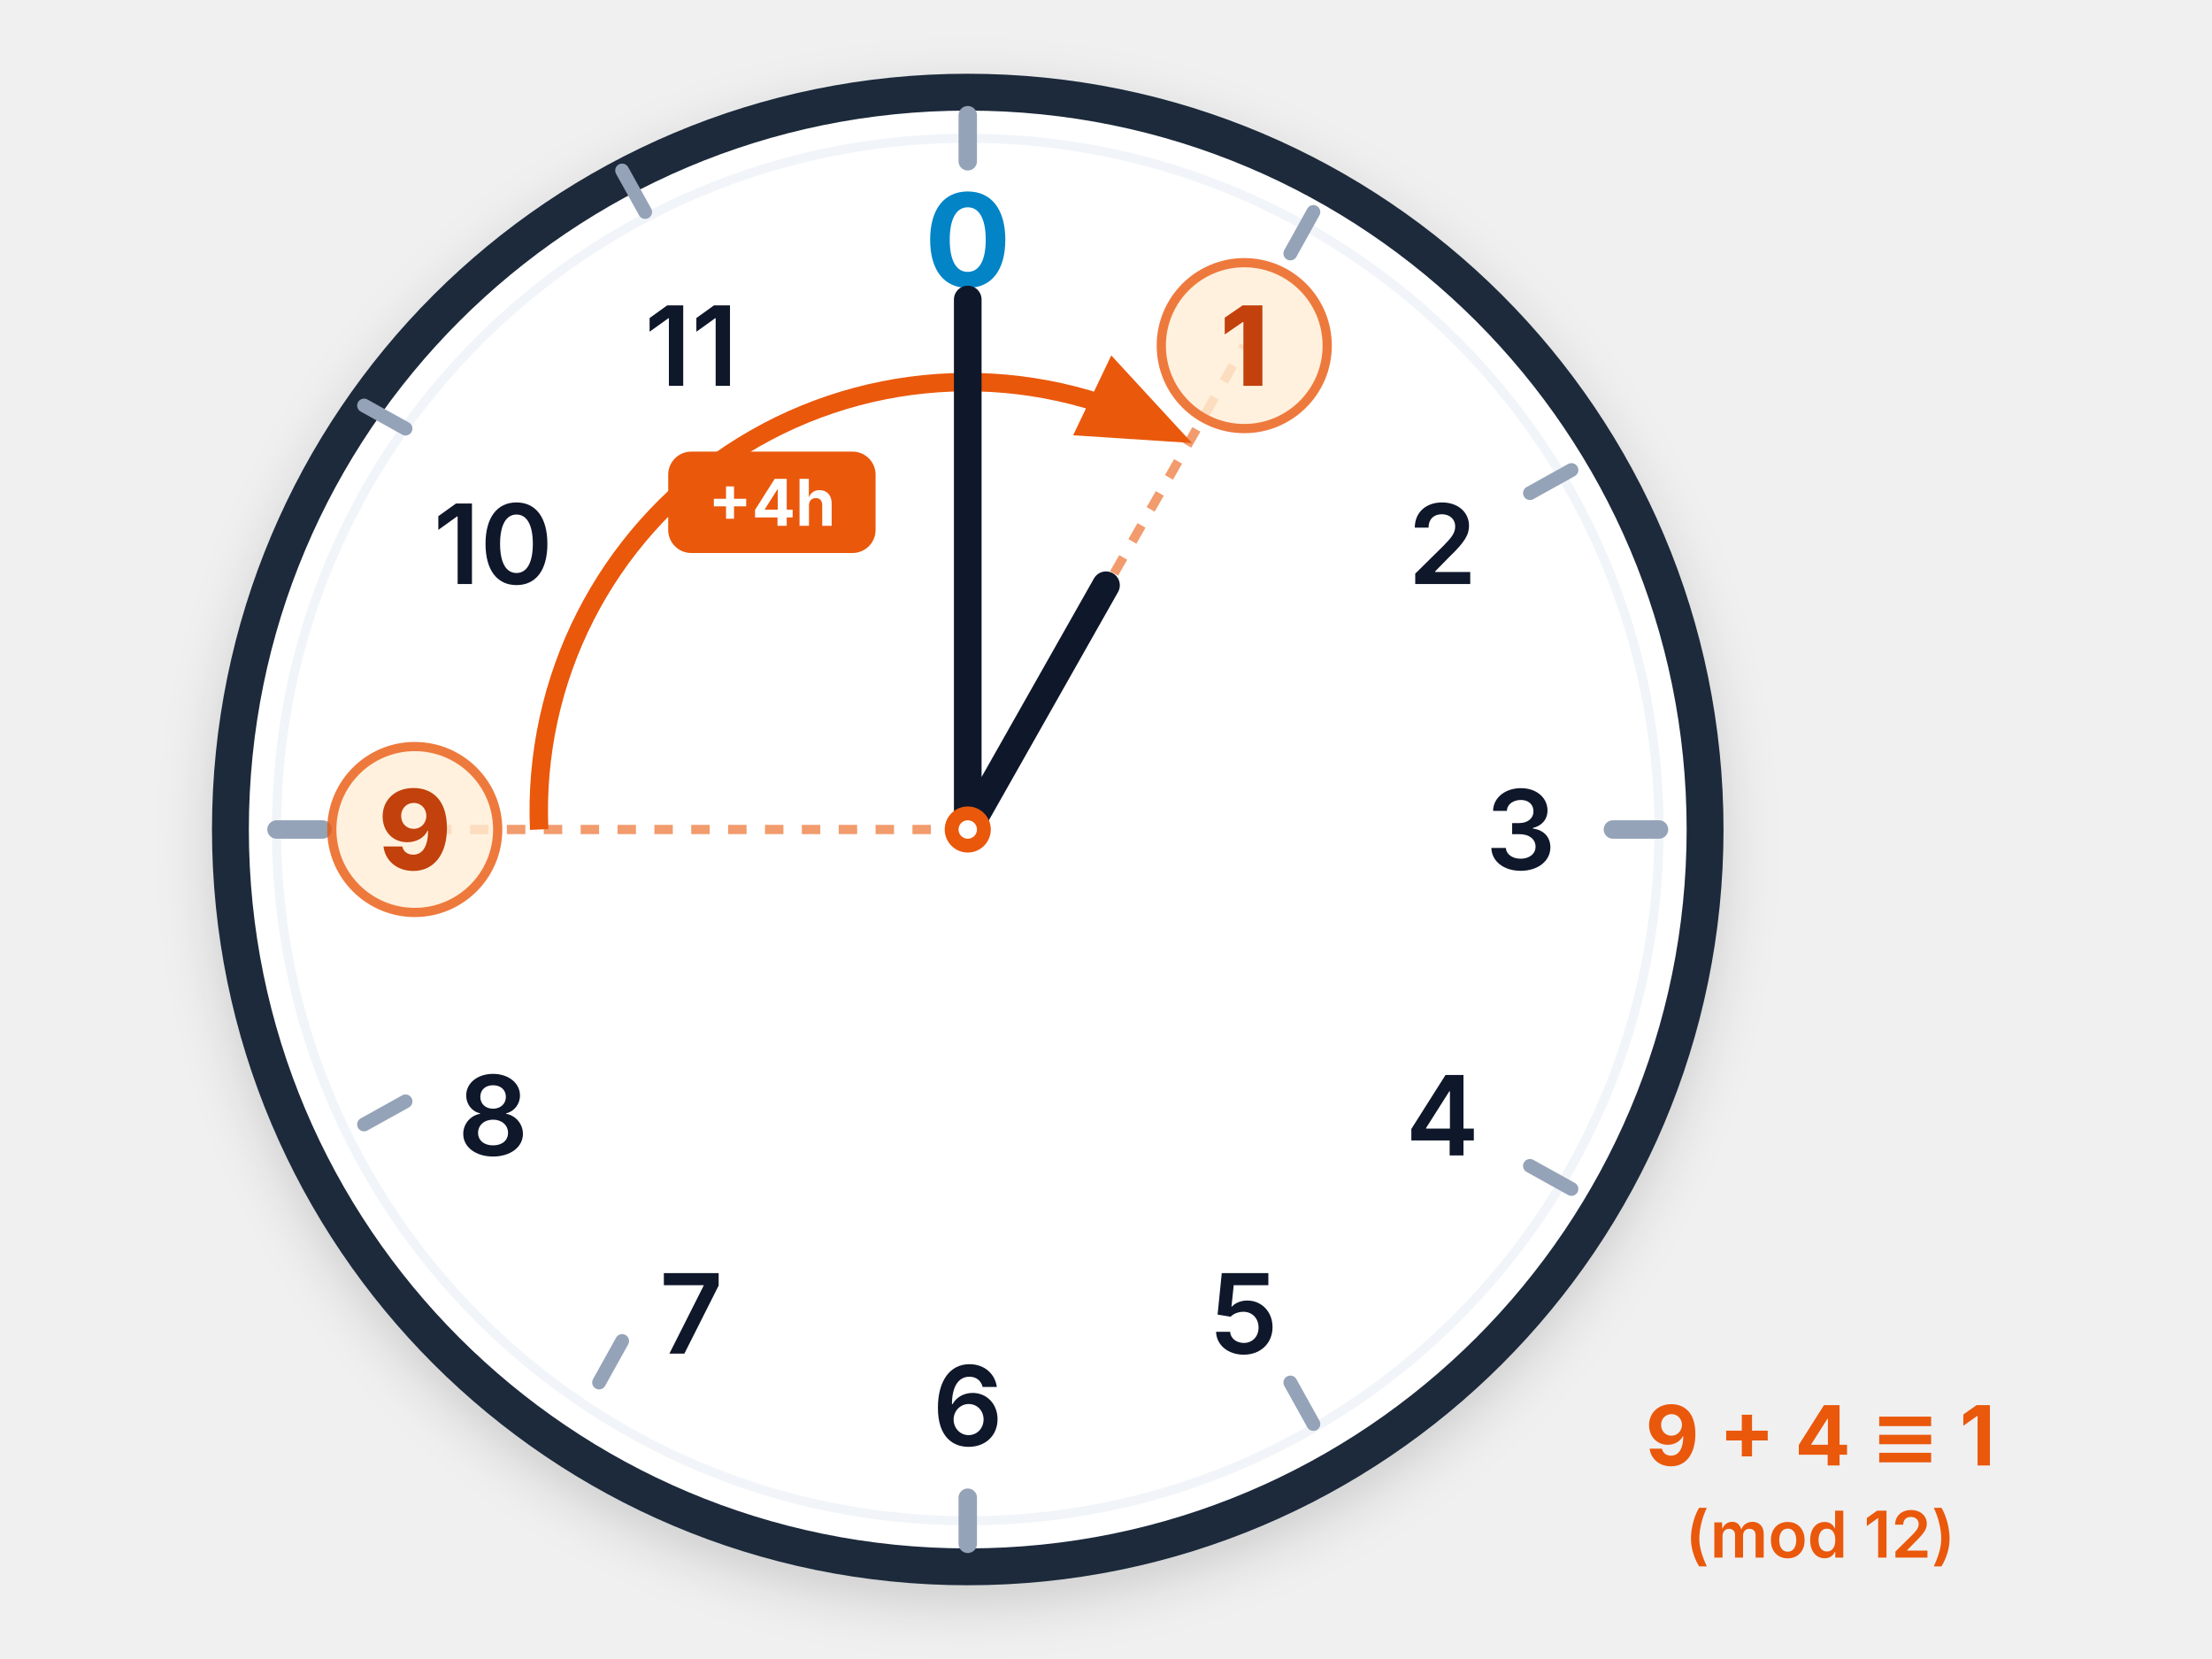
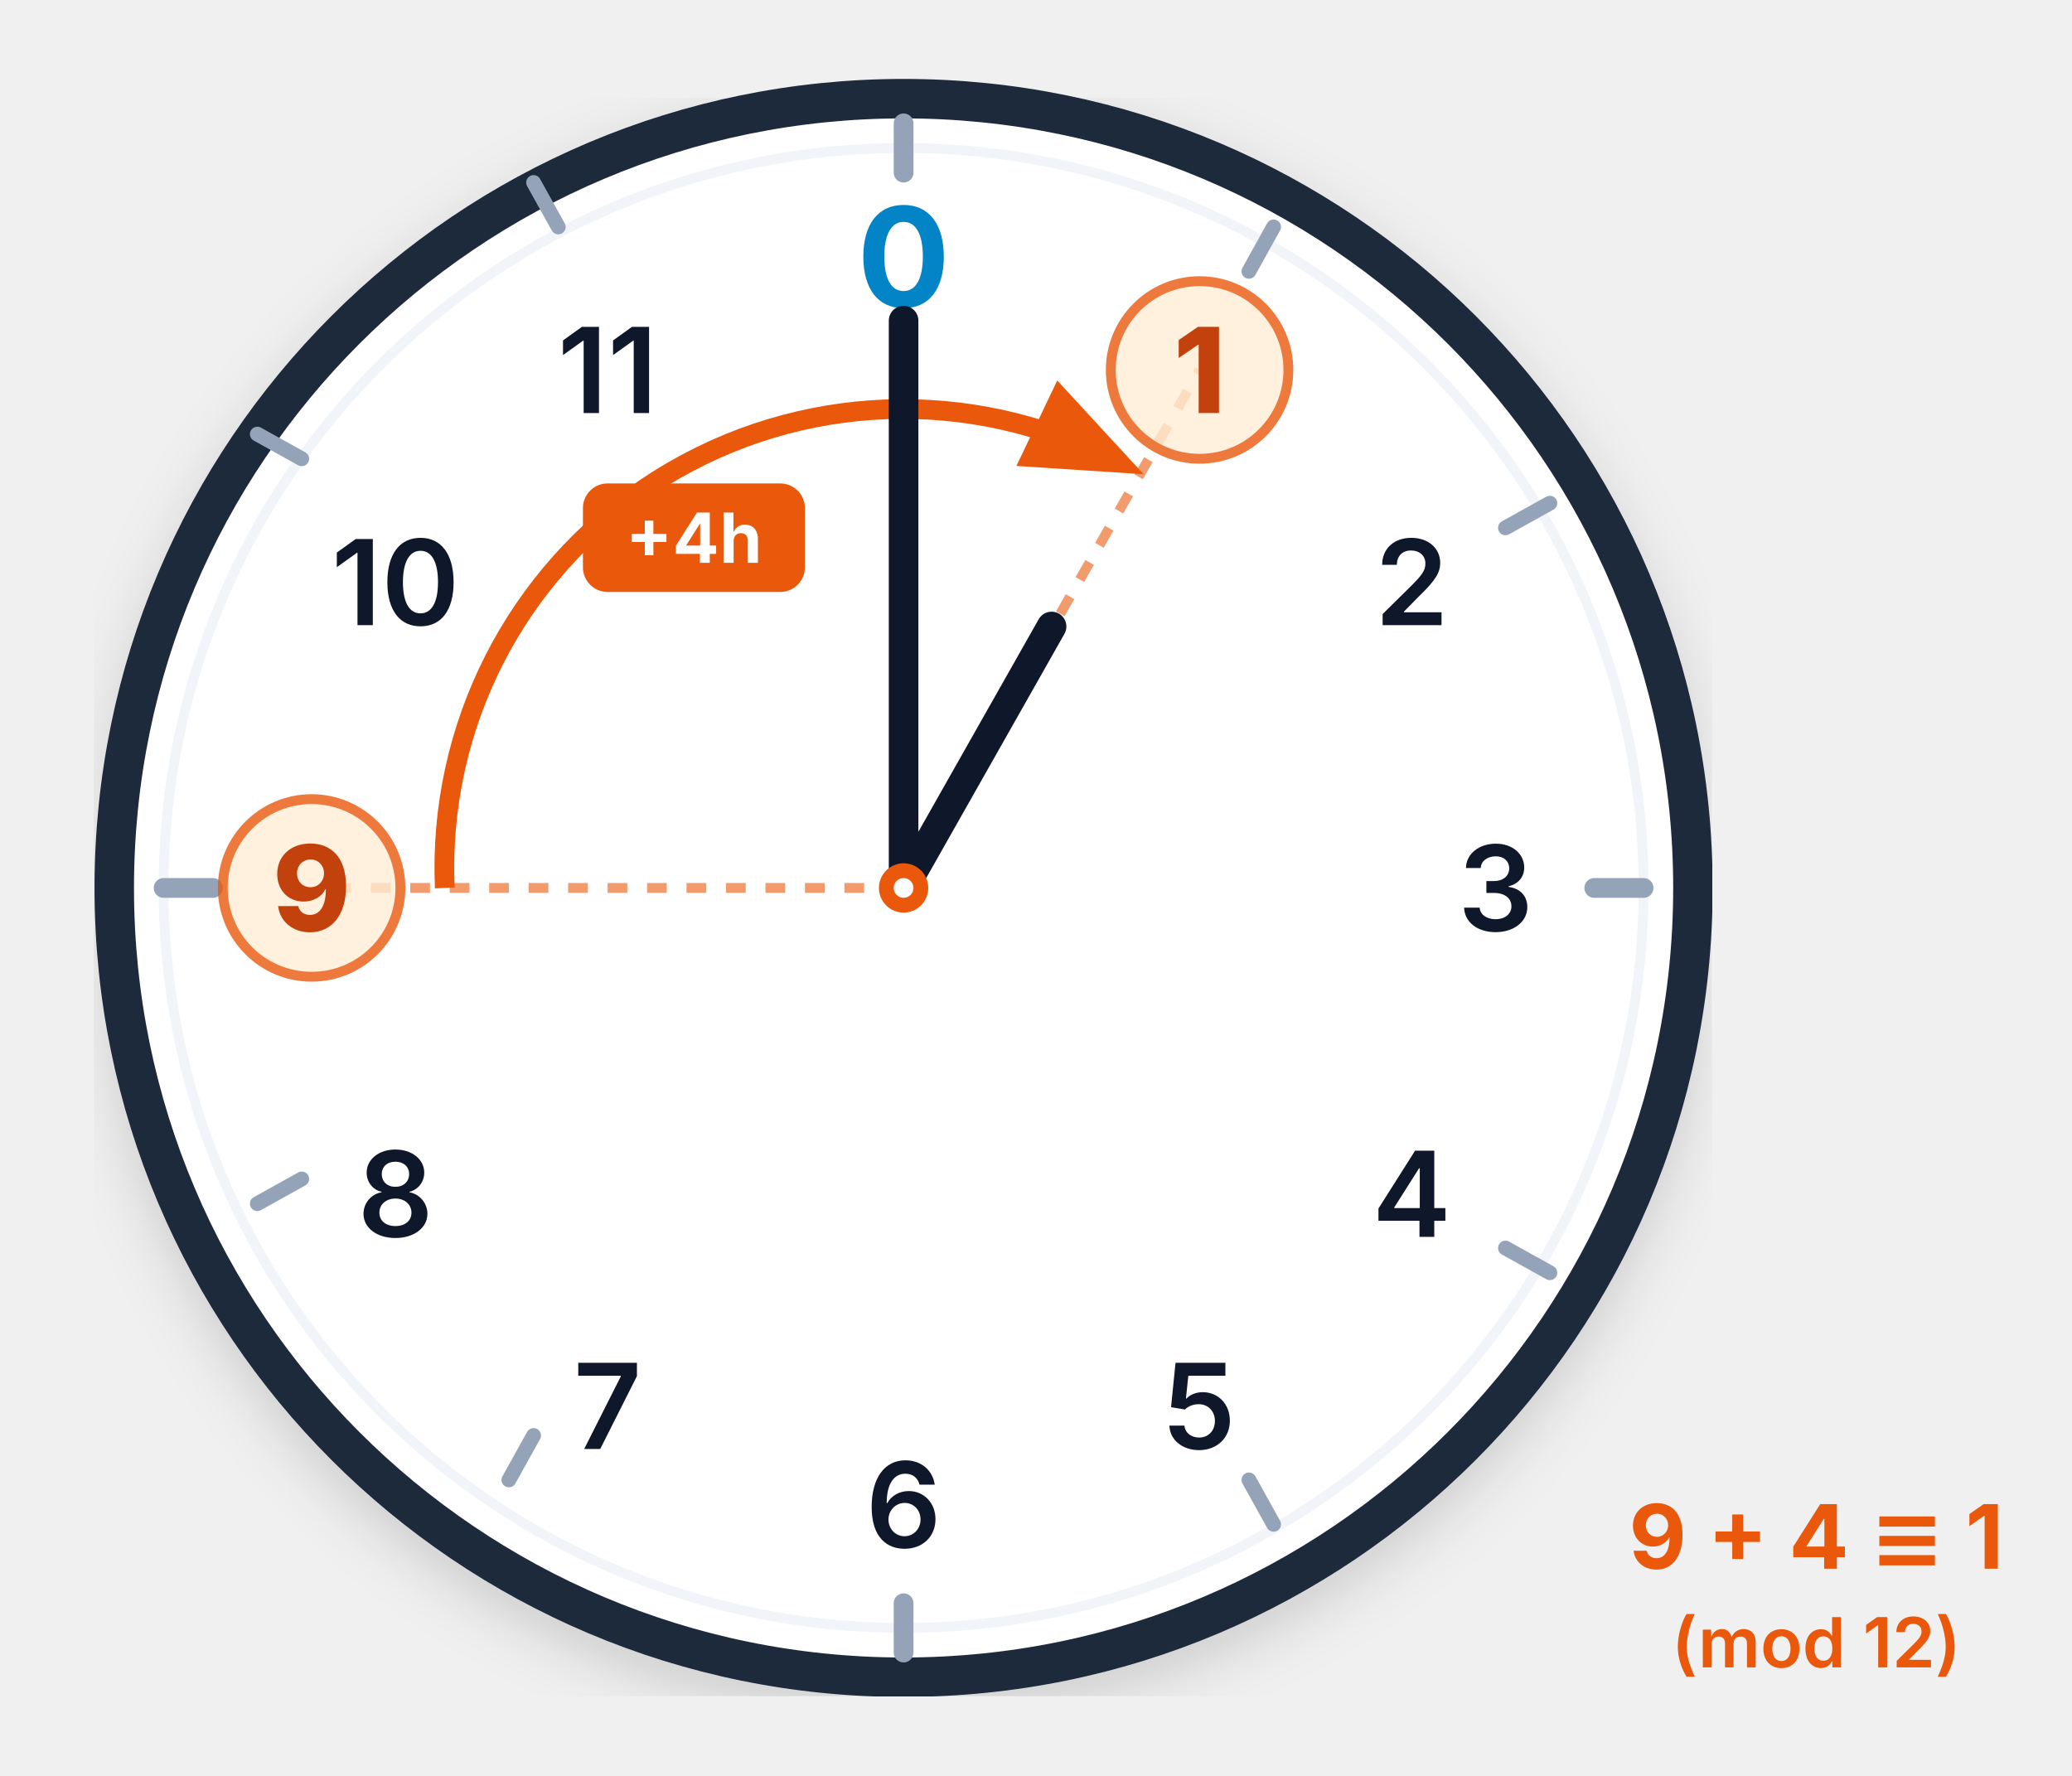
- <svg xmlns="http://www.w3.org/2000/svg" viewBox="0 0 480 360" width="100%" height="100%">
+ <svg xmlns="http://www.w3.org/2000/svg" width="420" height="360" version="1.1" viewBox="0 0 420 360">
  <defs>
-     <filter id="a" x="-20%" y="-20%" width="140%" height="140%">
-       <feDropShadow dx="0" dy="4" stdDeviation="6" flood-color="#000" flood-opacity=".15" />
+     <filter id="a" x="-.013" y="-.013" width="1.025" height="1.025">
+       <feDropShadow dx="0" dy="4" flood-opacity=".15" stdDeviation="6" />
    </filter>
-     <marker id="b" viewBox="0 0 10 10" refX="6" refY="5" markerWidth="6" markerHeight="6" orient="auto-start-reverse">
-       <path d="M0 1l10 4L0 9z" fill="#ea580c" />
+     <marker id="b" markerHeight="6" markerWidth="6" orient="auto-start-reverse" refX="6" refY="5" viewBox="0 0 10 10">
+       <path d="m0 1 10 4-10 4z" fill="#ea580c" />
    </marker>
  </defs>
-   <g transform="translate(10 0)">
-     <circle cx="200" cy="180" r="160" fill="#fff" stroke="#1e293b" stroke-width="8" filter="url(#a)" />
-     <circle cx="200" cy="180" r="150" fill="none" stroke="#f1f5f9" stroke-width="2" />
-     <g stroke="#94a3b8" stroke-linecap="round">
-       <path d="M200 25v10m0 300v-10M350 180h-10M50 180h10" stroke-width="4" />
+   <g transform="translate(-26.84)">
+     <circle cx="210" cy="180" r="160" fill="#fff" filter="url(#a)" stroke="#1e293b" stroke-width="8" />
+     <circle cx="210" cy="180" r="150" fill="none" stroke="#f1f5f9" stroke-width="2" />
+     <g transform="translate(10)" stroke="#94a3b8" stroke-linecap="round">
+       <path d="m200 25v10m0 300v-10m150-145h-10m-290 0h10" stroke-width="4" />
      <path d="m275 46-5 9m61 47-9 5m9 151-9-5m-47 56-5-9m-150 0 5-9m-56-47 9-5m-9-151 9 5m47-56 5 9" stroke-width="3" />
    </g>
-     <path d="M200 180L80 180m120 0l60-105" stroke="#ea580c" stroke-width="2" stroke-dasharray="4 4" opacity=".6" />
-     <path d="M107 180a93 93 0 0 1 133-88" fill="none" stroke="#ea580c" stroke-width="4" marker-end="url(#b)" />
-     <circle cx="80" cy="180" r="18" fill="#ffedd5" stroke="#ea580c" stroke-width="2" opacity=".8" />
-     <circle cx="260" cy="75" r="18" fill="#ffedd5" stroke="#ea580c" stroke-width="2" opacity=".8" />
-     <g font-family="system-ui,-apple-system,sans-serif" font-weight="600" font-size="24" text-anchor="middle" dominant-baseline="central" fill="#0f172a">
-       <text x="200" y="52" font-size="28" font-weight="700" fill="#0284c7">0</text>
+     <g stroke="#ea580c">
+       <path d="m210 180h-120m120 0 60-105" opacity=".6" stroke-dasharray="4, 4" stroke-width="2" />
+       <path d="m117 180a93 93 0 0 1 133-88" fill="none" marker-end="url(#b)" stroke-width="4" />
+       <circle cx="90" cy="180" r="18" fill="#ffedd5" opacity=".8" stroke-width="2" />
+       <circle cx="270" cy="75" r="18" fill="#ffedd5" opacity=".8" stroke-width="2" />
+     </g>
+     <g transform="translate(10)" dominant-baseline="central" fill="#0f172a" font-family="system-ui, '-apple-system', sans-serif" font-size="24px" font-weight="600" text-anchor="middle">
+       <text x="200" y="52" fill="#0284c7" font-size="28px" font-weight="700">0</text>
      <text x="260" y="75" fill="#c2410c" font-weight="800">1</text>
      <text x="303" y="118">2</text>
      <text x="320" y="180">3</text>
      <text x="303" y="242">4</text>
      <text x="260" y="285">5</text>
      <text x="200" y="305">6</text>
      <text x="140" y="285">7</text>
      <text x="97" y="242">8</text>
      <text x="80" y="180" fill="#c2410c" font-weight="800">9</text>
      <text x="97" y="118">10</text>
      <text x="140" y="75">11</text>
    </g>
-     <rect x="135" y="98" width="45" height="22" rx="5" fill="#ea580c" />
-     <text x="157.5" y="109" font-family="system-ui,-apple-system,sans-serif" font-size="14" font-weight="700" fill="#fff" text-anchor="middle" dominant-baseline="central">+4h</text>
-     <path d="m200 180 30-53m-30 53V65" stroke="#0f172a" stroke-linecap="round" stroke-width="6" />
-     <path d="M200 180V65" stroke="#0f172a" stroke-linecap="round" stroke-width="4" />
-     <circle cx="200" cy="180" r="5" fill="#ea580c" />
-     <circle cx="200" cy="180" r="2" fill="#fff" />
+     <rect x="145" y="98" width="45" height="22" rx="5" fill="#ea580c" />
+     <text x="167.5" y="109" dominant-baseline="central" fill="#ffffff" font-family="system-ui, '-apple-system', sans-serif" font-size="14px" font-weight="700" text-anchor="middle">+4h</text>
+     <path d="m210 180 30-53m-30 53v-115" stroke="#0f172a" stroke-linecap="round" stroke-width="6" />
+     <path d="m210 180v-115" stroke="#0f172a" stroke-linecap="round" stroke-width="4" />
+     <circle cx="210" cy="180" r="5" fill="#ea580c" />
+     <circle cx="210" cy="180" r="2" fill="#fff" />
+     <text x="395" y="318" fill="#ea580c" font-family="system-ui, '-apple-system', sans-serif" font-size="18px" font-weight="700" text-anchor="middle">9 + 4 ≡ 1</text>
+     <text x="395" y="338" fill="#ea580c" font-family="system-ui, '-apple-system', sans-serif" font-size="14px" font-weight="600" text-anchor="middle">(mod 12)</text>
  </g>
-   <text x="395" y="318" font-family="system-ui,-apple-system,sans-serif" font-size="18" font-weight="700" fill="#ea580c" text-anchor="middle">9 + 4 ≡ 1</text>
-   <text x="395" y="338" font-family="system-ui,-apple-system,sans-serif" font-size="14" font-weight="600" fill="#ea580c" text-anchor="middle">(mod 12)</text>
</svg>
